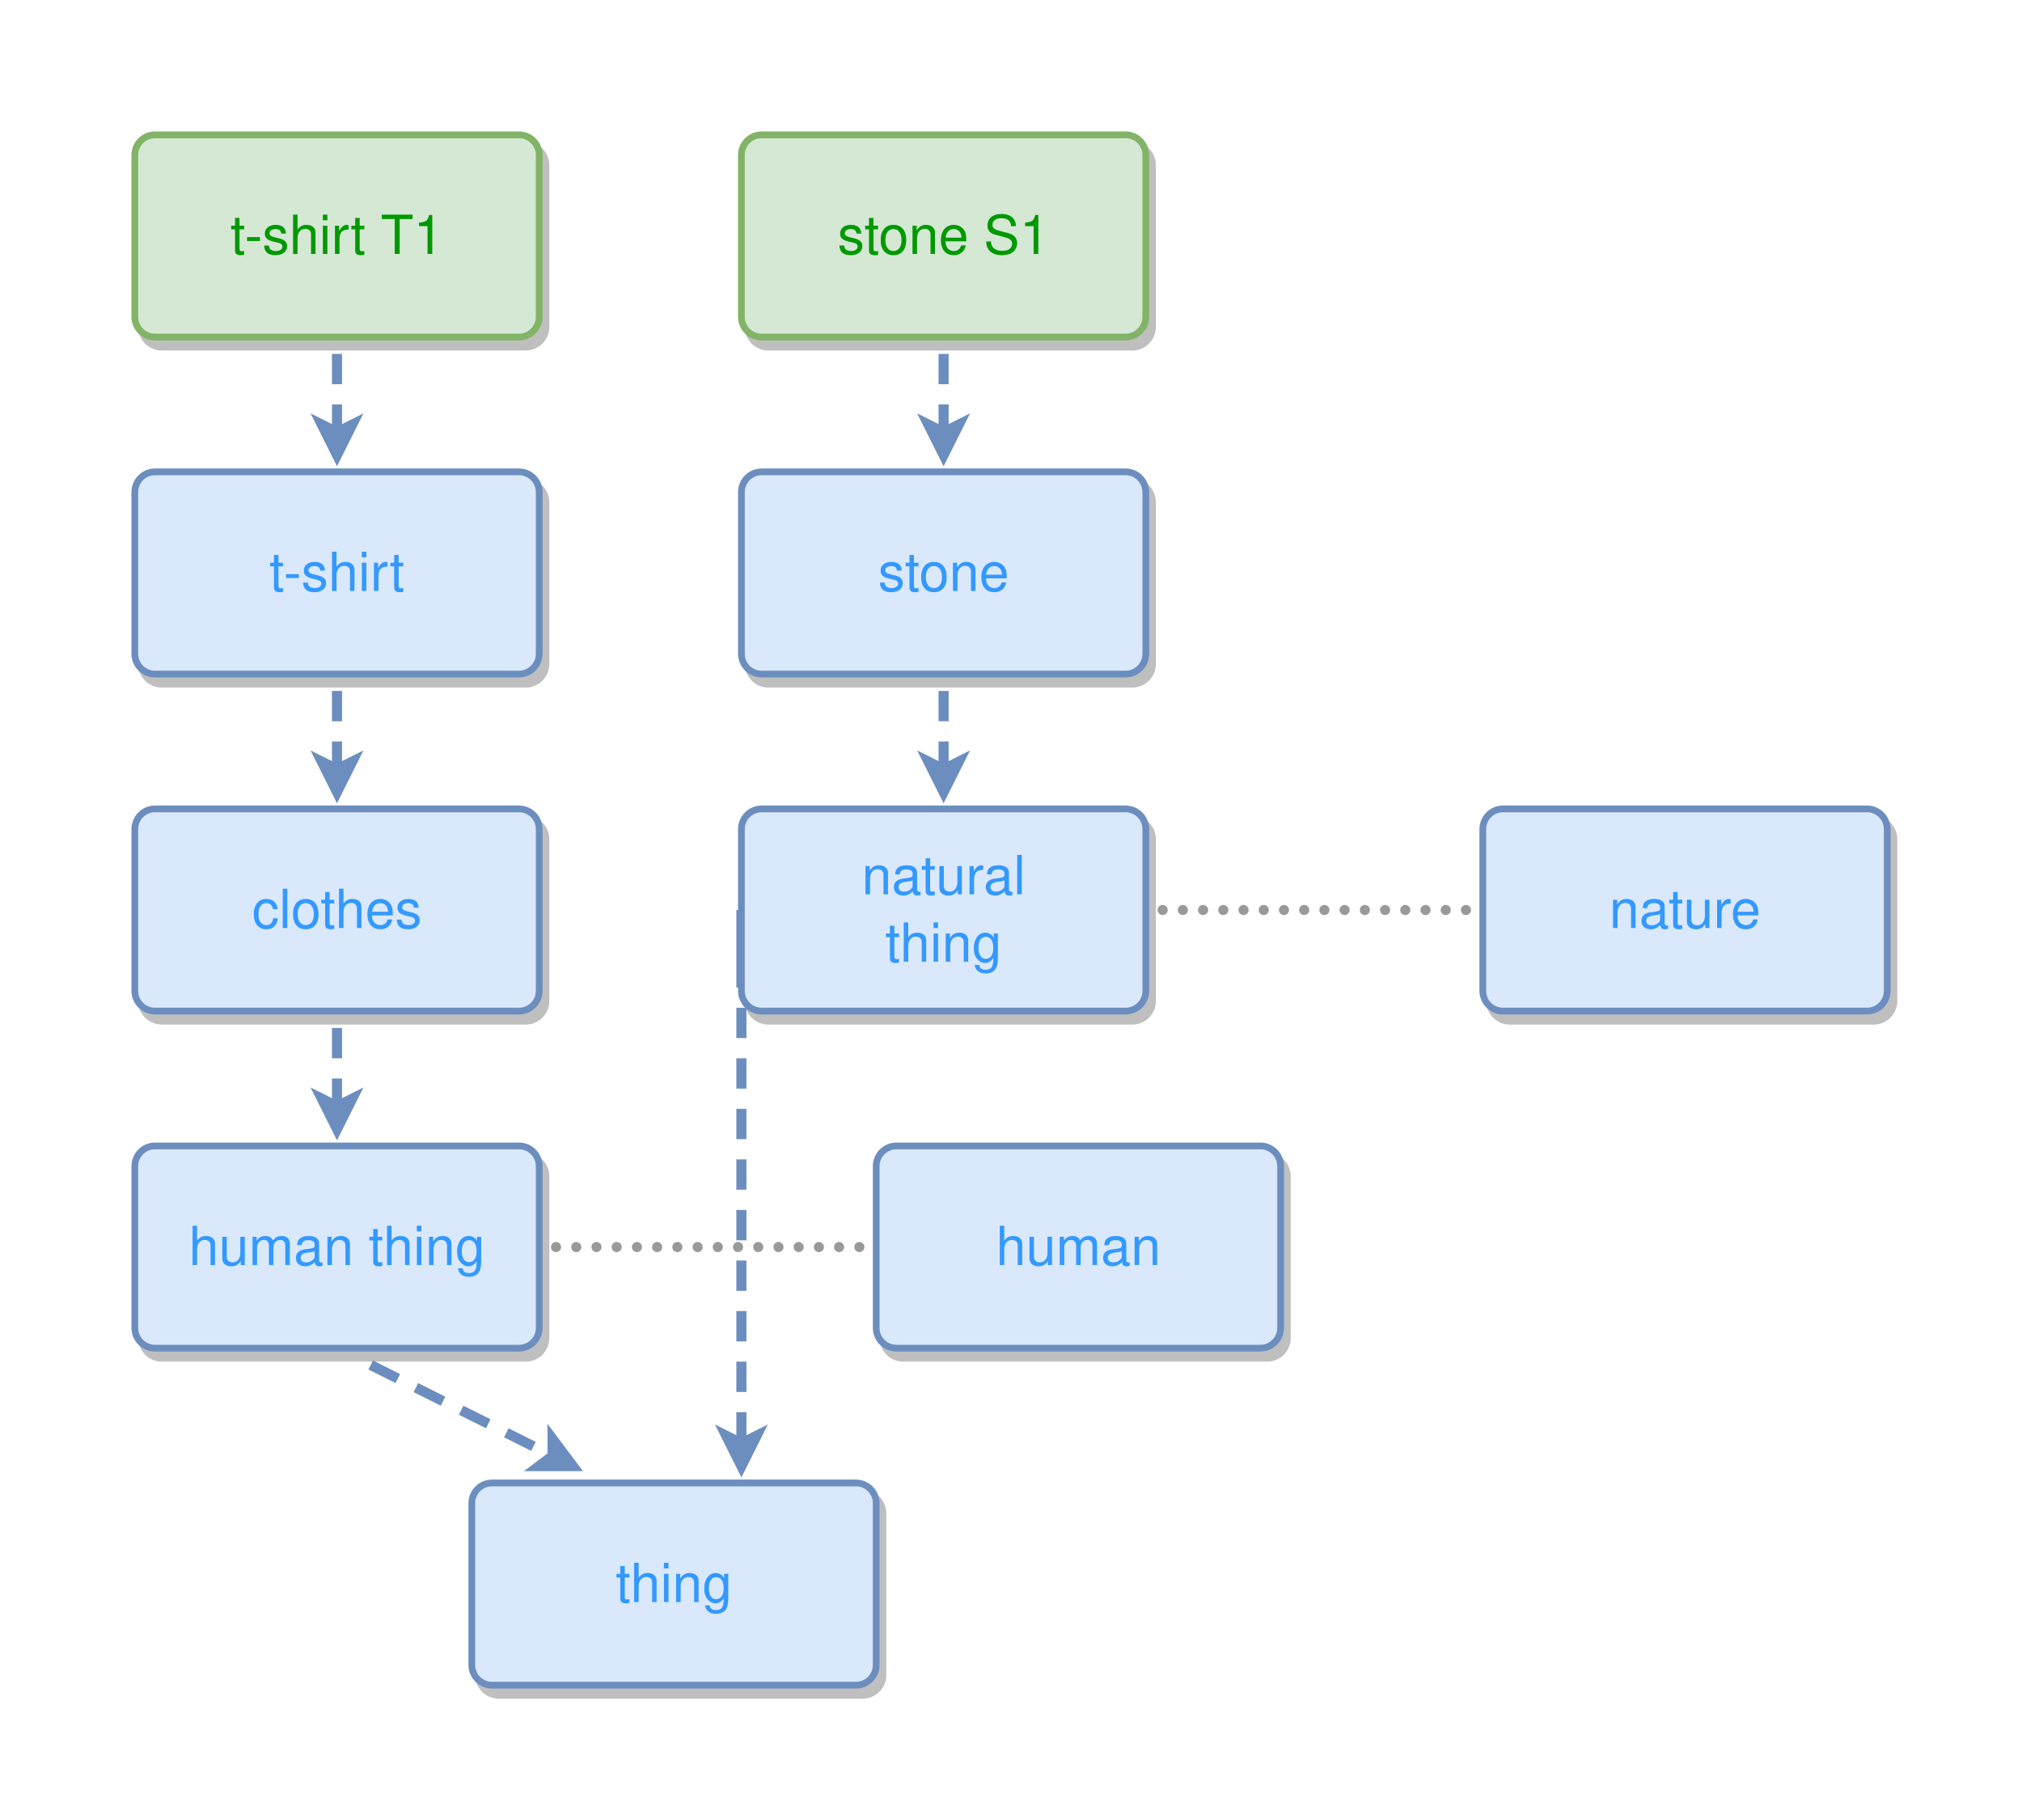
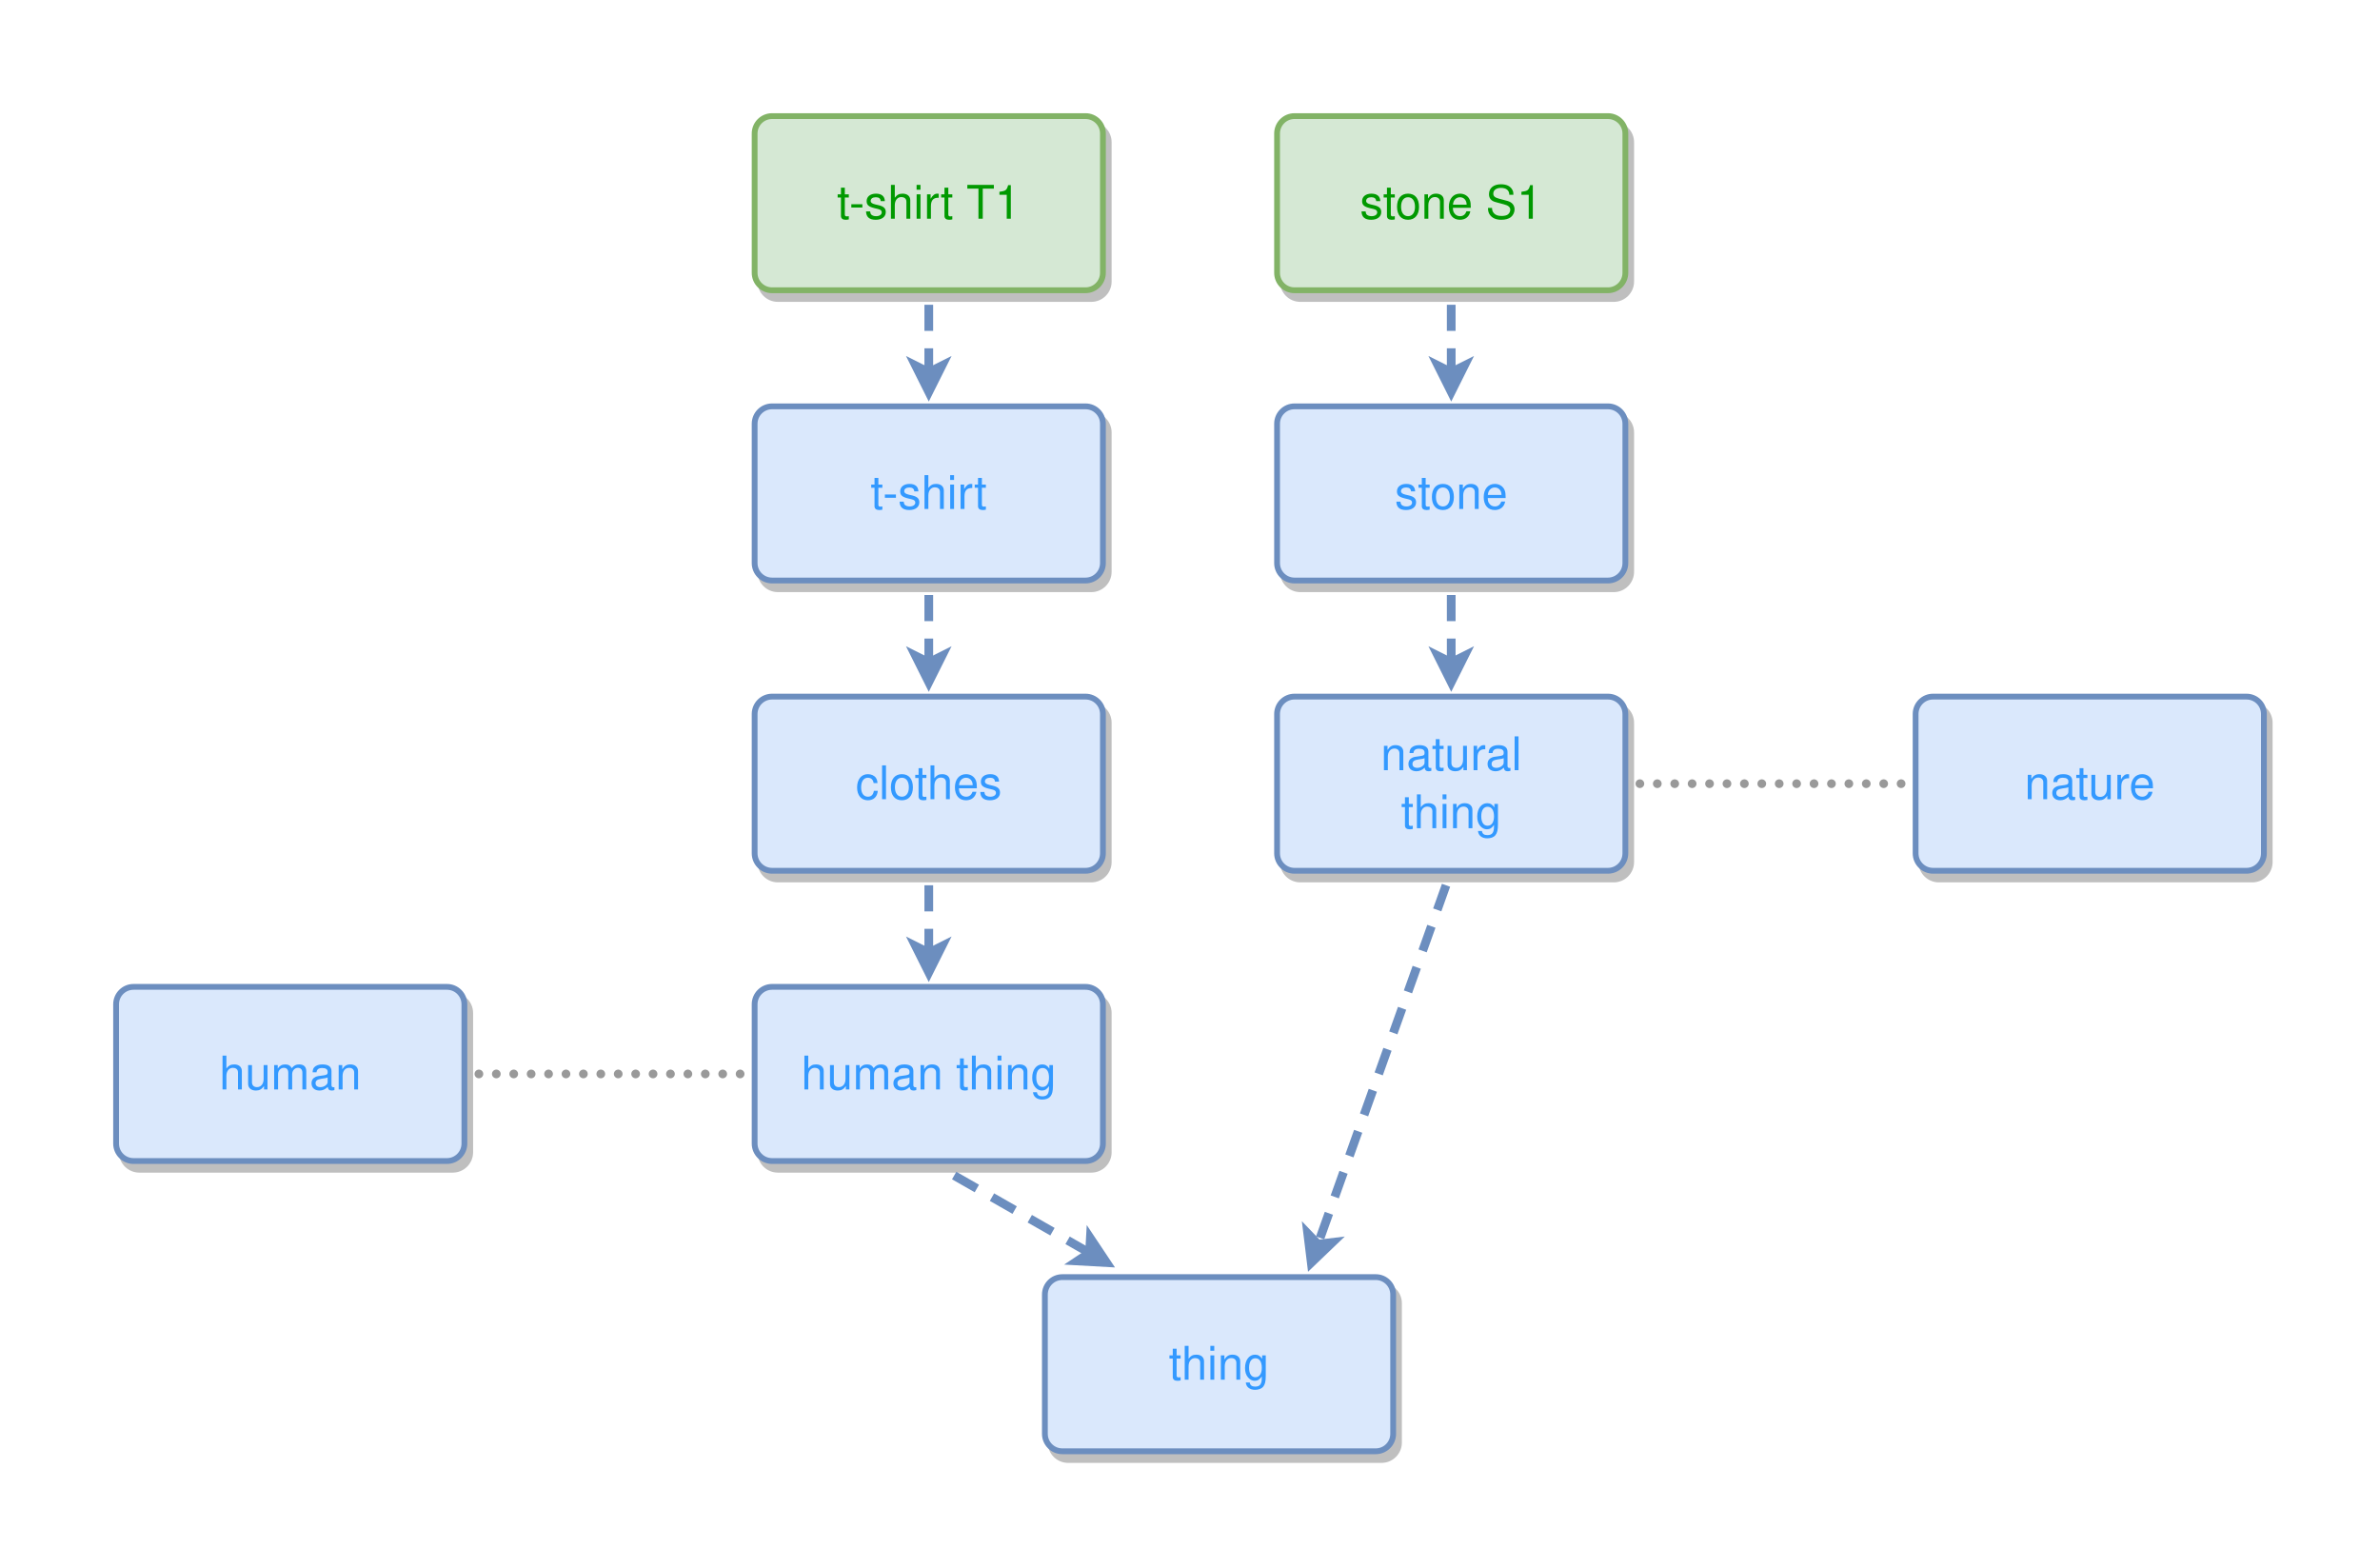
- <svg xmlns="http://www.w3.org/2000/svg" width="600" height="540" viewBox="0 0 600 540">
+ <svg xmlns="http://www.w3.org/2000/svg" width="820" height="540" viewBox="0 0 820 540">
  <defs>
  </defs>
  <g id="container-shells">
  </g>
  <g id="node-shadows">
-     <rect x="40" y="40" width="120" height="60" rx="6" ry="6" fill="#000000" stroke="#000000" stroke-width="2" opacity="0.25" transform="translate(2,3)" />
+     <rect x="260" y="40" width="120" height="60" rx="6" ry="6" fill="#000000" stroke="#000000" stroke-width="2" opacity="0.25" transform="translate(2,3)" />
+     <rect x="660" y="240" width="120" height="60" rx="6" ry="6" fill="#000000" stroke="#000000" stroke-width="2" opacity="0.25" transform="translate(2,3)" />
+     <rect x="260" y="140" width="120" height="60" rx="6" ry="6" fill="#000000" stroke="#000000" stroke-width="2" opacity="0.25" transform="translate(2,3)" />
+     <rect x="260" y="240" width="120" height="60" rx="6" ry="6" fill="#000000" stroke="#000000" stroke-width="2" opacity="0.25" transform="translate(2,3)" />
+     <rect x="260" y="340" width="120" height="60" rx="6" ry="6" fill="#000000" stroke="#000000" stroke-width="2" opacity="0.25" transform="translate(2,3)" />
+     <rect x="360" y="440" width="120" height="60" rx="6" ry="6" fill="#000000" stroke="#000000" stroke-width="2" opacity="0.25" transform="translate(2,3)" />
+     <rect x="40" y="340" width="120" height="60" rx="6" ry="6" fill="#000000" stroke="#000000" stroke-width="2" opacity="0.25" transform="translate(2,3)" />
+     <rect x="440" y="40" width="120" height="60" rx="6" ry="6" fill="#000000" stroke="#000000" stroke-width="2" opacity="0.25" transform="translate(2,3)" />
+     <rect x="440" y="140" width="120" height="60" rx="6" ry="6" fill="#000000" stroke="#000000" stroke-width="2" opacity="0.25" transform="translate(2,3)" />
    <rect x="440" y="240" width="120" height="60" rx="6" ry="6" fill="#000000" stroke="#000000" stroke-width="2" opacity="0.25" transform="translate(2,3)" />
-     <rect x="40" y="140" width="120" height="60" rx="6" ry="6" fill="#000000" stroke="#000000" stroke-width="2" opacity="0.25" transform="translate(2,3)" />
-     <rect x="40" y="240" width="120" height="60" rx="6" ry="6" fill="#000000" stroke="#000000" stroke-width="2" opacity="0.25" transform="translate(2,3)" />
-     <rect x="40" y="340" width="120" height="60" rx="6" ry="6" fill="#000000" stroke="#000000" stroke-width="2" opacity="0.25" transform="translate(2,3)" />
-     <rect x="140" y="440" width="120" height="60" rx="6" ry="6" fill="#000000" stroke="#000000" stroke-width="2" opacity="0.25" transform="translate(2,3)" />
-     <rect x="260" y="340" width="120" height="60" rx="6" ry="6" fill="#000000" stroke="#000000" stroke-width="2" opacity="0.25" transform="translate(2,3)" />
-     <rect x="220" y="40" width="120" height="60" rx="6" ry="6" fill="#000000" stroke="#000000" stroke-width="2" opacity="0.25" transform="translate(2,3)" />
-     <rect x="220" y="140" width="120" height="60" rx="6" ry="6" fill="#000000" stroke="#000000" stroke-width="2" opacity="0.25" transform="translate(2,3)" />
-     <rect x="220" y="240" width="120" height="60" rx="6" ry="6" fill="#000000" stroke="#000000" stroke-width="2" opacity="0.25" transform="translate(2,3)" />
  </g>
  <g id="edges">
    <g class="edge" data-edge-idx="0" data-edge-base="expresses" data-edge-from="1" data-edge-to="2">
-       <line x1="100.00" y1="105.00" x2="100.00" y2="128.25" stroke="#6c8ebf" stroke-width="3" stroke-dasharray="9 6" />
-       <path d="M 100.00 135.00 L 95.50 126.00 L 100.00 128.25 L 104.50 126.00 Z" fill="#6c8ebf" stroke="#6c8ebf" stroke-width="3" stroke-miterlimit="10" />
+       <line x1="320.00" y1="105.00" x2="320.00" y2="128.25" stroke="#6c8ebf" stroke-width="3" stroke-dasharray="9 6" />
+       <path d="M 320.00 135.00 L 315.50 126.00 L 320.00 128.25 L 324.50 126.00 Z" fill="#6c8ebf" stroke="#6c8ebf" stroke-width="3" stroke-miterlimit="10" />
    </g>
    <g class="edge" data-edge-idx="1" data-edge-base="expresses" data-edge-from="2" data-edge-to="3">
-       <line x1="100.00" y1="205.00" x2="100.00" y2="228.25" stroke="#6c8ebf" stroke-width="3" stroke-dasharray="9 6" />
-       <path d="M 100.00 235.00 L 95.50 226.00 L 100.00 228.25 L 104.50 226.00 Z" fill="#6c8ebf" stroke="#6c8ebf" stroke-width="3" stroke-miterlimit="10" />
+       <line x1="320.00" y1="205.00" x2="320.00" y2="228.25" stroke="#6c8ebf" stroke-width="3" stroke-dasharray="9 6" />
+       <path d="M 320.00 235.00 L 315.50 226.00 L 320.00 228.25 L 324.50 226.00 Z" fill="#6c8ebf" stroke="#6c8ebf" stroke-width="3" stroke-miterlimit="10" />
    </g>
    <g class="edge" data-edge-idx="2" data-edge-base="expresses" data-edge-from="3" data-edge-to="4">
-       <line x1="100.00" y1="305.00" x2="100.00" y2="328.25" stroke="#6c8ebf" stroke-width="3" stroke-dasharray="9 6" />
-       <path d="M 100.00 335.00 L 95.50 326.00 L 100.00 328.25 L 104.50 326.00 Z" fill="#6c8ebf" stroke="#6c8ebf" stroke-width="3" stroke-miterlimit="10" />
+       <line x1="320.00" y1="305.00" x2="320.00" y2="328.25" stroke="#6c8ebf" stroke-width="3" stroke-dasharray="9 6" />
+       <path d="M 320.00 335.00 L 315.50 326.00 L 320.00 328.25 L 324.50 326.00 Z" fill="#6c8ebf" stroke="#6c8ebf" stroke-width="3" stroke-miterlimit="10" />
    </g>
    <g class="edge" data-edge-idx="3" data-edge-base="expresses" data-edge-from="4" data-edge-to="5">
-       <line x1="110.00" y1="405.00" x2="163.96" y2="431.98" stroke="#6c8ebf" stroke-width="3" stroke-dasharray="9 6" />
-       <path d="M 170.00 435.00 L 159.94 435.00 L 163.96 431.98 L 163.96 426.95 Z" fill="#6c8ebf" stroke="#6c8ebf" stroke-width="3" stroke-miterlimit="10" />
+       <line x1="328.75" y1="405.00" x2="375.39" y2="431.65" stroke="#6c8ebf" stroke-width="3" stroke-dasharray="9 6" />
+       <path d="M 381.25 435.00 L 371.20 434.44 L 375.39 431.65 L 375.67 426.63 Z" fill="#6c8ebf" stroke="#6c8ebf" stroke-width="3" stroke-miterlimit="10" />
    </g>
    <g class="edge" data-edge-idx="4" data-edge-base="nearto" data-edge-from="4" data-edge-to="6">
-       <line x1="165.00" y1="370.00" x2="255.00" y2="370.00" stroke="#999999" stroke-width="3" stroke-linecap="round" stroke-dasharray="0 6" />
+       <line x1="255.00" y1="370.00" x2="165.00" y2="370.00" stroke="#999999" stroke-width="3" stroke-linecap="round" stroke-dasharray="0 6.000" />
    </g>
    <g class="edge" data-edge-idx="5" data-edge-base="expresses" data-edge-from="7" data-edge-to="8">
-       <line x1="280.00" y1="105.00" x2="280.00" y2="128.25" stroke="#6c8ebf" stroke-width="3" stroke-dasharray="9 6" />
-       <path d="M 280.00 135.00 L 275.50 126.00 L 280.00 128.25 L 284.50 126.00 Z" fill="#6c8ebf" stroke="#6c8ebf" stroke-width="3" stroke-miterlimit="10" />
+       <line x1="500.00" y1="105.00" x2="500.00" y2="128.25" stroke="#6c8ebf" stroke-width="3" stroke-dasharray="9 6" />
+       <path d="M 500.00 135.00 L 495.50 126.00 L 500.00 128.25 L 504.50 126.00 Z" fill="#6c8ebf" stroke="#6c8ebf" stroke-width="3" stroke-miterlimit="10" />
    </g>
    <g class="edge" data-edge-idx="6" data-edge-base="expresses" data-edge-from="8" data-edge-to="9">
-       <line x1="280.00" y1="205.00" x2="280.00" y2="228.25" stroke="#6c8ebf" stroke-width="3" stroke-dasharray="9 6" />
-       <path d="M 280.00 235.00 L 275.50 226.00 L 280.00 228.25 L 284.50 226.00 Z" fill="#6c8ebf" stroke="#6c8ebf" stroke-width="3" stroke-miterlimit="10" />
+       <line x1="500.00" y1="205.00" x2="500.00" y2="228.25" stroke="#6c8ebf" stroke-width="3" stroke-dasharray="9 6" />
+       <path d="M 500.00 235.00 L 495.50 226.00 L 500.00 228.25 L 504.50 226.00 Z" fill="#6c8ebf" stroke="#6c8ebf" stroke-width="3" stroke-miterlimit="10" />
    </g>
    <g class="edge" data-edge-idx="7" data-edge-base="expresses" data-edge-from="9" data-edge-to="5">
-       <polyline points="220.00,286.00 220,270 220.00,428.25" fill="none" stroke="#6c8ebf" stroke-width="3" stroke-dasharray="9 6" />
-       <path d="M 220.00 435.00 L 215.50 426.00 L 220.00 428.25 L 224.50 426.00 Z" fill="#6c8ebf" stroke="#6c8ebf" stroke-width="3" stroke-miterlimit="10" />
+       <line x1="498.21" y1="305.00" x2="454.06" y2="428.64" stroke="#6c8ebf" stroke-width="3" stroke-dasharray="9 6" />
+       <path d="M 451.79 435.00 L 450.57 425.01 L 454.06 428.64 L 459.05 428.04 Z" fill="#6c8ebf" stroke="#6c8ebf" stroke-width="3" stroke-miterlimit="10" />
    </g>
    <g class="edge" data-edge-idx="8" data-edge-base="nearto" data-edge-from="9" data-edge-to="10">
-       <line x1="345.00" y1="270.00" x2="435.00" y2="270.00" stroke="#999999" stroke-width="3" stroke-linecap="round" stroke-dasharray="0 6" />
+       <line x1="565.00" y1="270.00" x2="655.00" y2="270.00" stroke="#999999" stroke-width="3" stroke-linecap="round" stroke-dasharray="0 6.000" />
    </g>
  </g>
  <g id="nodes">
-     <rect x="40" y="40" width="120" height="60" rx="6" ry="6" fill="#d5e8d4" stroke="#82b366" stroke-width="2" />
-     <text x="100" y="70" text-anchor="middle" dominant-baseline="middle" font-family="Helvetica,Inter,Segoe UI,Arial" font-size="16" font-weight="normal" fill="#009900">t-shirt T1</text>
+     <rect x="260" y="40" width="120" height="60" rx="6" ry="6" fill="#d5e8d4" stroke="#82b366" stroke-width="2" />
+     <text x="320" y="70" text-anchor="middle" dominant-baseline="middle" font-family="Helvetica,Inter,Segoe UI,Arial" font-size="16" font-weight="normal" fill="#009900">t-shirt T1</text>
+     <rect x="660" y="240" width="120" height="60" rx="6" ry="6" fill="#dae8fc" stroke="#6c8ebf" stroke-width="2" />
+     <text x="720" y="270" text-anchor="middle" dominant-baseline="middle" font-family="Helvetica,Inter,Segoe UI,Arial" font-size="16" font-weight="normal" fill="#3399ff">nature</text>
+     <rect x="260" y="140" width="120" height="60" rx="6" ry="6" fill="#dae8fc" stroke="#6c8ebf" stroke-width="2" />
+     <text x="320" y="170" text-anchor="middle" dominant-baseline="middle" font-family="Helvetica,Inter,Segoe UI,Arial" font-size="16" font-weight="normal" fill="#3399ff">t-shirt</text>
+     <rect x="260" y="240" width="120" height="60" rx="6" ry="6" fill="#dae8fc" stroke="#6c8ebf" stroke-width="2" />
+     <text x="320" y="270" text-anchor="middle" dominant-baseline="middle" font-family="Helvetica,Inter,Segoe UI,Arial" font-size="16" font-weight="normal" fill="#3399ff">clothes</text>
+     <rect x="260" y="340" width="120" height="60" rx="6" ry="6" fill="#dae8fc" stroke="#6c8ebf" stroke-width="2" />
+     <text x="320" y="370" text-anchor="middle" dominant-baseline="middle" font-family="Helvetica,Inter,Segoe UI,Arial" font-size="16" font-weight="normal" fill="#3399ff">human thing</text>
+     <rect x="360" y="440" width="120" height="60" rx="6" ry="6" fill="#dae8fc" stroke="#6c8ebf" stroke-width="2" />
+     <text x="420" y="470" text-anchor="middle" dominant-baseline="middle" font-family="Helvetica,Inter,Segoe UI,Arial" font-size="16" font-weight="normal" fill="#3399ff">thing</text>
+     <rect x="40" y="340" width="120" height="60" rx="6" ry="6" fill="#dae8fc" stroke="#6c8ebf" stroke-width="2" />
+     <text x="100" y="370" text-anchor="middle" dominant-baseline="middle" font-family="Helvetica,Inter,Segoe UI,Arial" font-size="16" font-weight="normal" fill="#3399ff">human</text>
+     <rect x="440" y="40" width="120" height="60" rx="6" ry="6" fill="#d5e8d4" stroke="#82b366" stroke-width="2" />
+     <text x="500" y="70" text-anchor="middle" dominant-baseline="middle" font-family="Helvetica,Inter,Segoe UI,Arial" font-size="16" font-weight="normal" fill="#009900">stone S1</text>
+     <rect x="440" y="140" width="120" height="60" rx="6" ry="6" fill="#dae8fc" stroke="#6c8ebf" stroke-width="2" />
+     <text x="500" y="170" text-anchor="middle" dominant-baseline="middle" font-family="Helvetica,Inter,Segoe UI,Arial" font-size="16" font-weight="normal" fill="#3399ff">stone</text>
    <rect x="440" y="240" width="120" height="60" rx="6" ry="6" fill="#dae8fc" stroke="#6c8ebf" stroke-width="2" />
-     <text x="500" y="270" text-anchor="middle" dominant-baseline="middle" font-family="Helvetica,Inter,Segoe UI,Arial" font-size="16" font-weight="normal" fill="#3399ff">nature</text>
-     <rect x="40" y="140" width="120" height="60" rx="6" ry="6" fill="#dae8fc" stroke="#6c8ebf" stroke-width="2" />
-     <text x="100" y="170" text-anchor="middle" dominant-baseline="middle" font-family="Helvetica,Inter,Segoe UI,Arial" font-size="16" font-weight="normal" fill="#3399ff">t-shirt</text>
-     <rect x="40" y="240" width="120" height="60" rx="6" ry="6" fill="#dae8fc" stroke="#6c8ebf" stroke-width="2" />
-     <text x="100" y="270" text-anchor="middle" dominant-baseline="middle" font-family="Helvetica,Inter,Segoe UI,Arial" font-size="16" font-weight="normal" fill="#3399ff">clothes</text>
-     <rect x="40" y="340" width="120" height="60" rx="6" ry="6" fill="#dae8fc" stroke="#6c8ebf" stroke-width="2" />
-     <text x="100" y="370" text-anchor="middle" dominant-baseline="middle" font-family="Helvetica,Inter,Segoe UI,Arial" font-size="16" font-weight="normal" fill="#3399ff">human thing</text>
-     <rect x="140" y="440" width="120" height="60" rx="6" ry="6" fill="#dae8fc" stroke="#6c8ebf" stroke-width="2" />
-     <text x="200" y="470" text-anchor="middle" dominant-baseline="middle" font-family="Helvetica,Inter,Segoe UI,Arial" font-size="16" font-weight="normal" fill="#3399ff">thing</text>
-     <rect x="260" y="340" width="120" height="60" rx="6" ry="6" fill="#dae8fc" stroke="#6c8ebf" stroke-width="2" />
-     <text x="320" y="370" text-anchor="middle" dominant-baseline="middle" font-family="Helvetica,Inter,Segoe UI,Arial" font-size="16" font-weight="normal" fill="#3399ff">human</text>
-     <rect x="220" y="40" width="120" height="60" rx="6" ry="6" fill="#d5e8d4" stroke="#82b366" stroke-width="2" />
-     <text x="280" y="70" text-anchor="middle" dominant-baseline="middle" font-family="Helvetica,Inter,Segoe UI,Arial" font-size="16" font-weight="normal" fill="#009900">stone S1</text>
-     <rect x="220" y="140" width="120" height="60" rx="6" ry="6" fill="#dae8fc" stroke="#6c8ebf" stroke-width="2" />
-     <text x="280" y="170" text-anchor="middle" dominant-baseline="middle" font-family="Helvetica,Inter,Segoe UI,Arial" font-size="16" font-weight="normal" fill="#3399ff">stone</text>
-     <rect x="220" y="240" width="120" height="60" rx="6" ry="6" fill="#dae8fc" stroke="#6c8ebf" stroke-width="2" />
-     <text x="280" y="260" text-anchor="middle" dominant-baseline="middle" font-family="Helvetica,Inter,Segoe UI,Arial" font-size="16" font-weight="normal" fill="#3399ff">natural</text>
-     <text x="280" y="280" text-anchor="middle" dominant-baseline="middle" font-family="Helvetica,Inter,Segoe UI,Arial" font-size="16" font-weight="normal" fill="#3399ff">thing</text>
+     <text x="500" y="260" text-anchor="middle" dominant-baseline="middle" font-family="Helvetica,Inter,Segoe UI,Arial" font-size="16" font-weight="normal" fill="#3399ff">natural</text>
+     <text x="500" y="280" text-anchor="middle" dominant-baseline="middle" font-family="Helvetica,Inter,Segoe UI,Arial" font-size="16" font-weight="normal" fill="#3399ff">thing</text>
  </g>
</svg>
